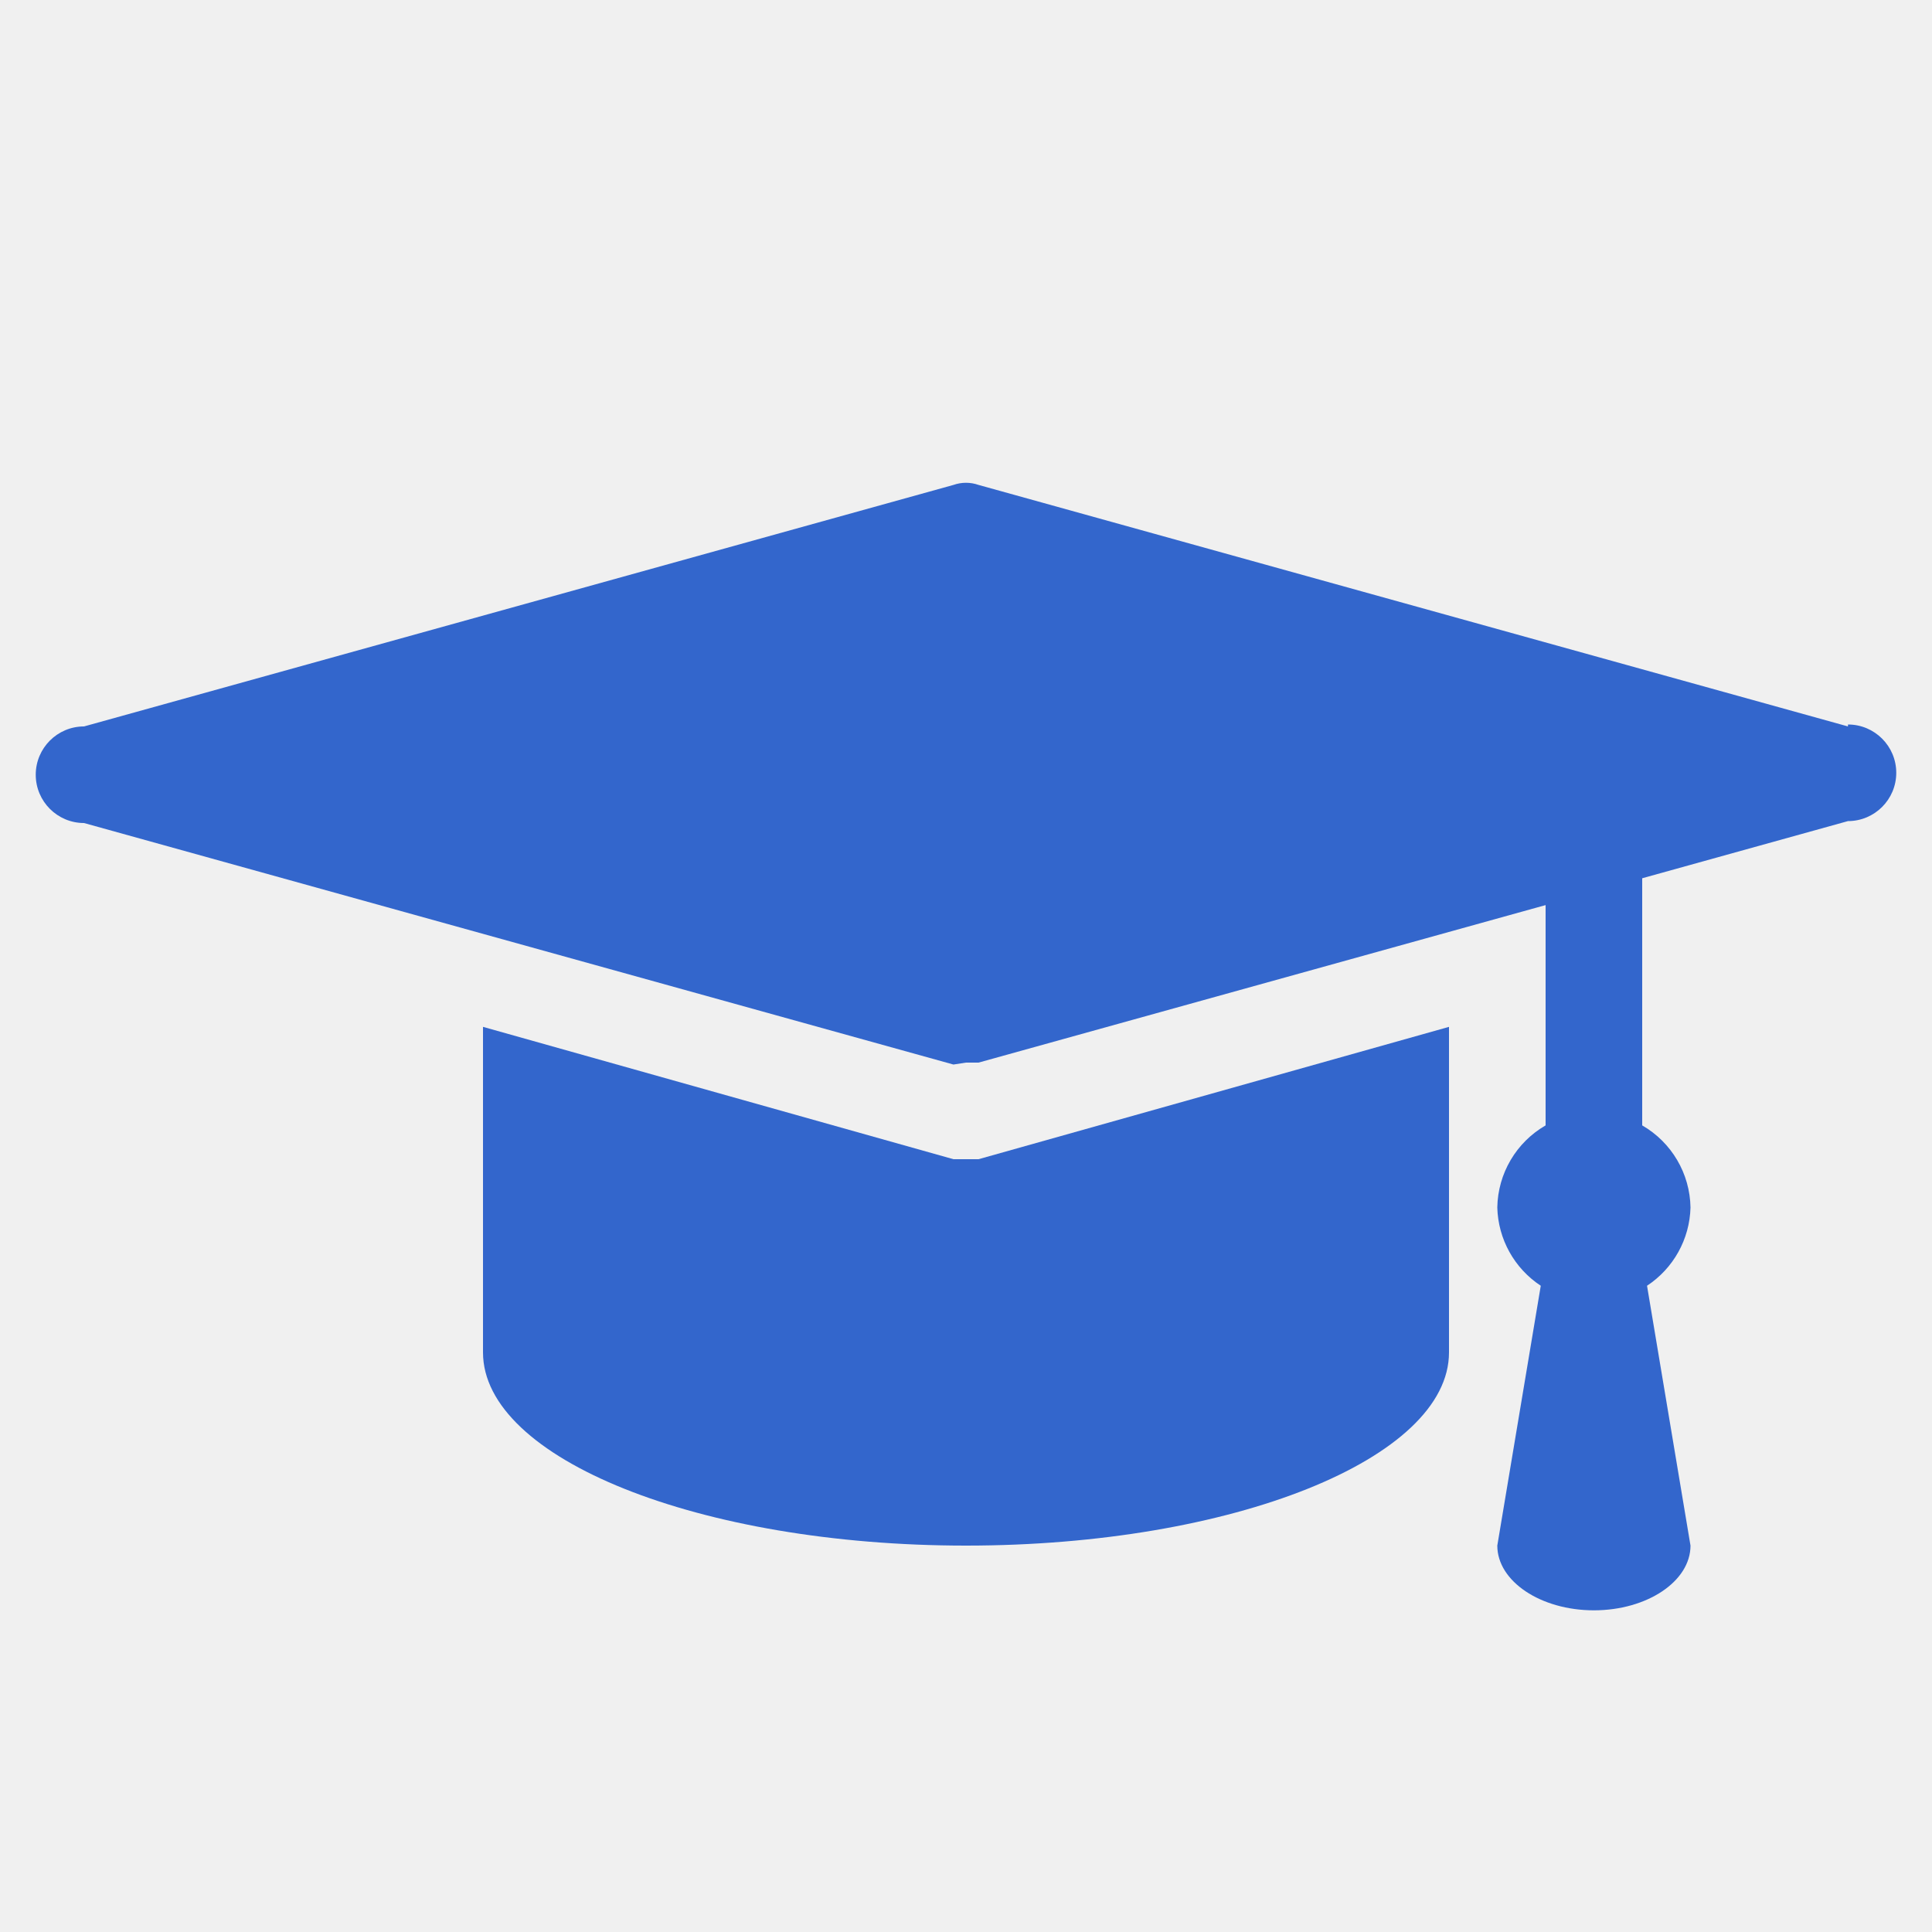
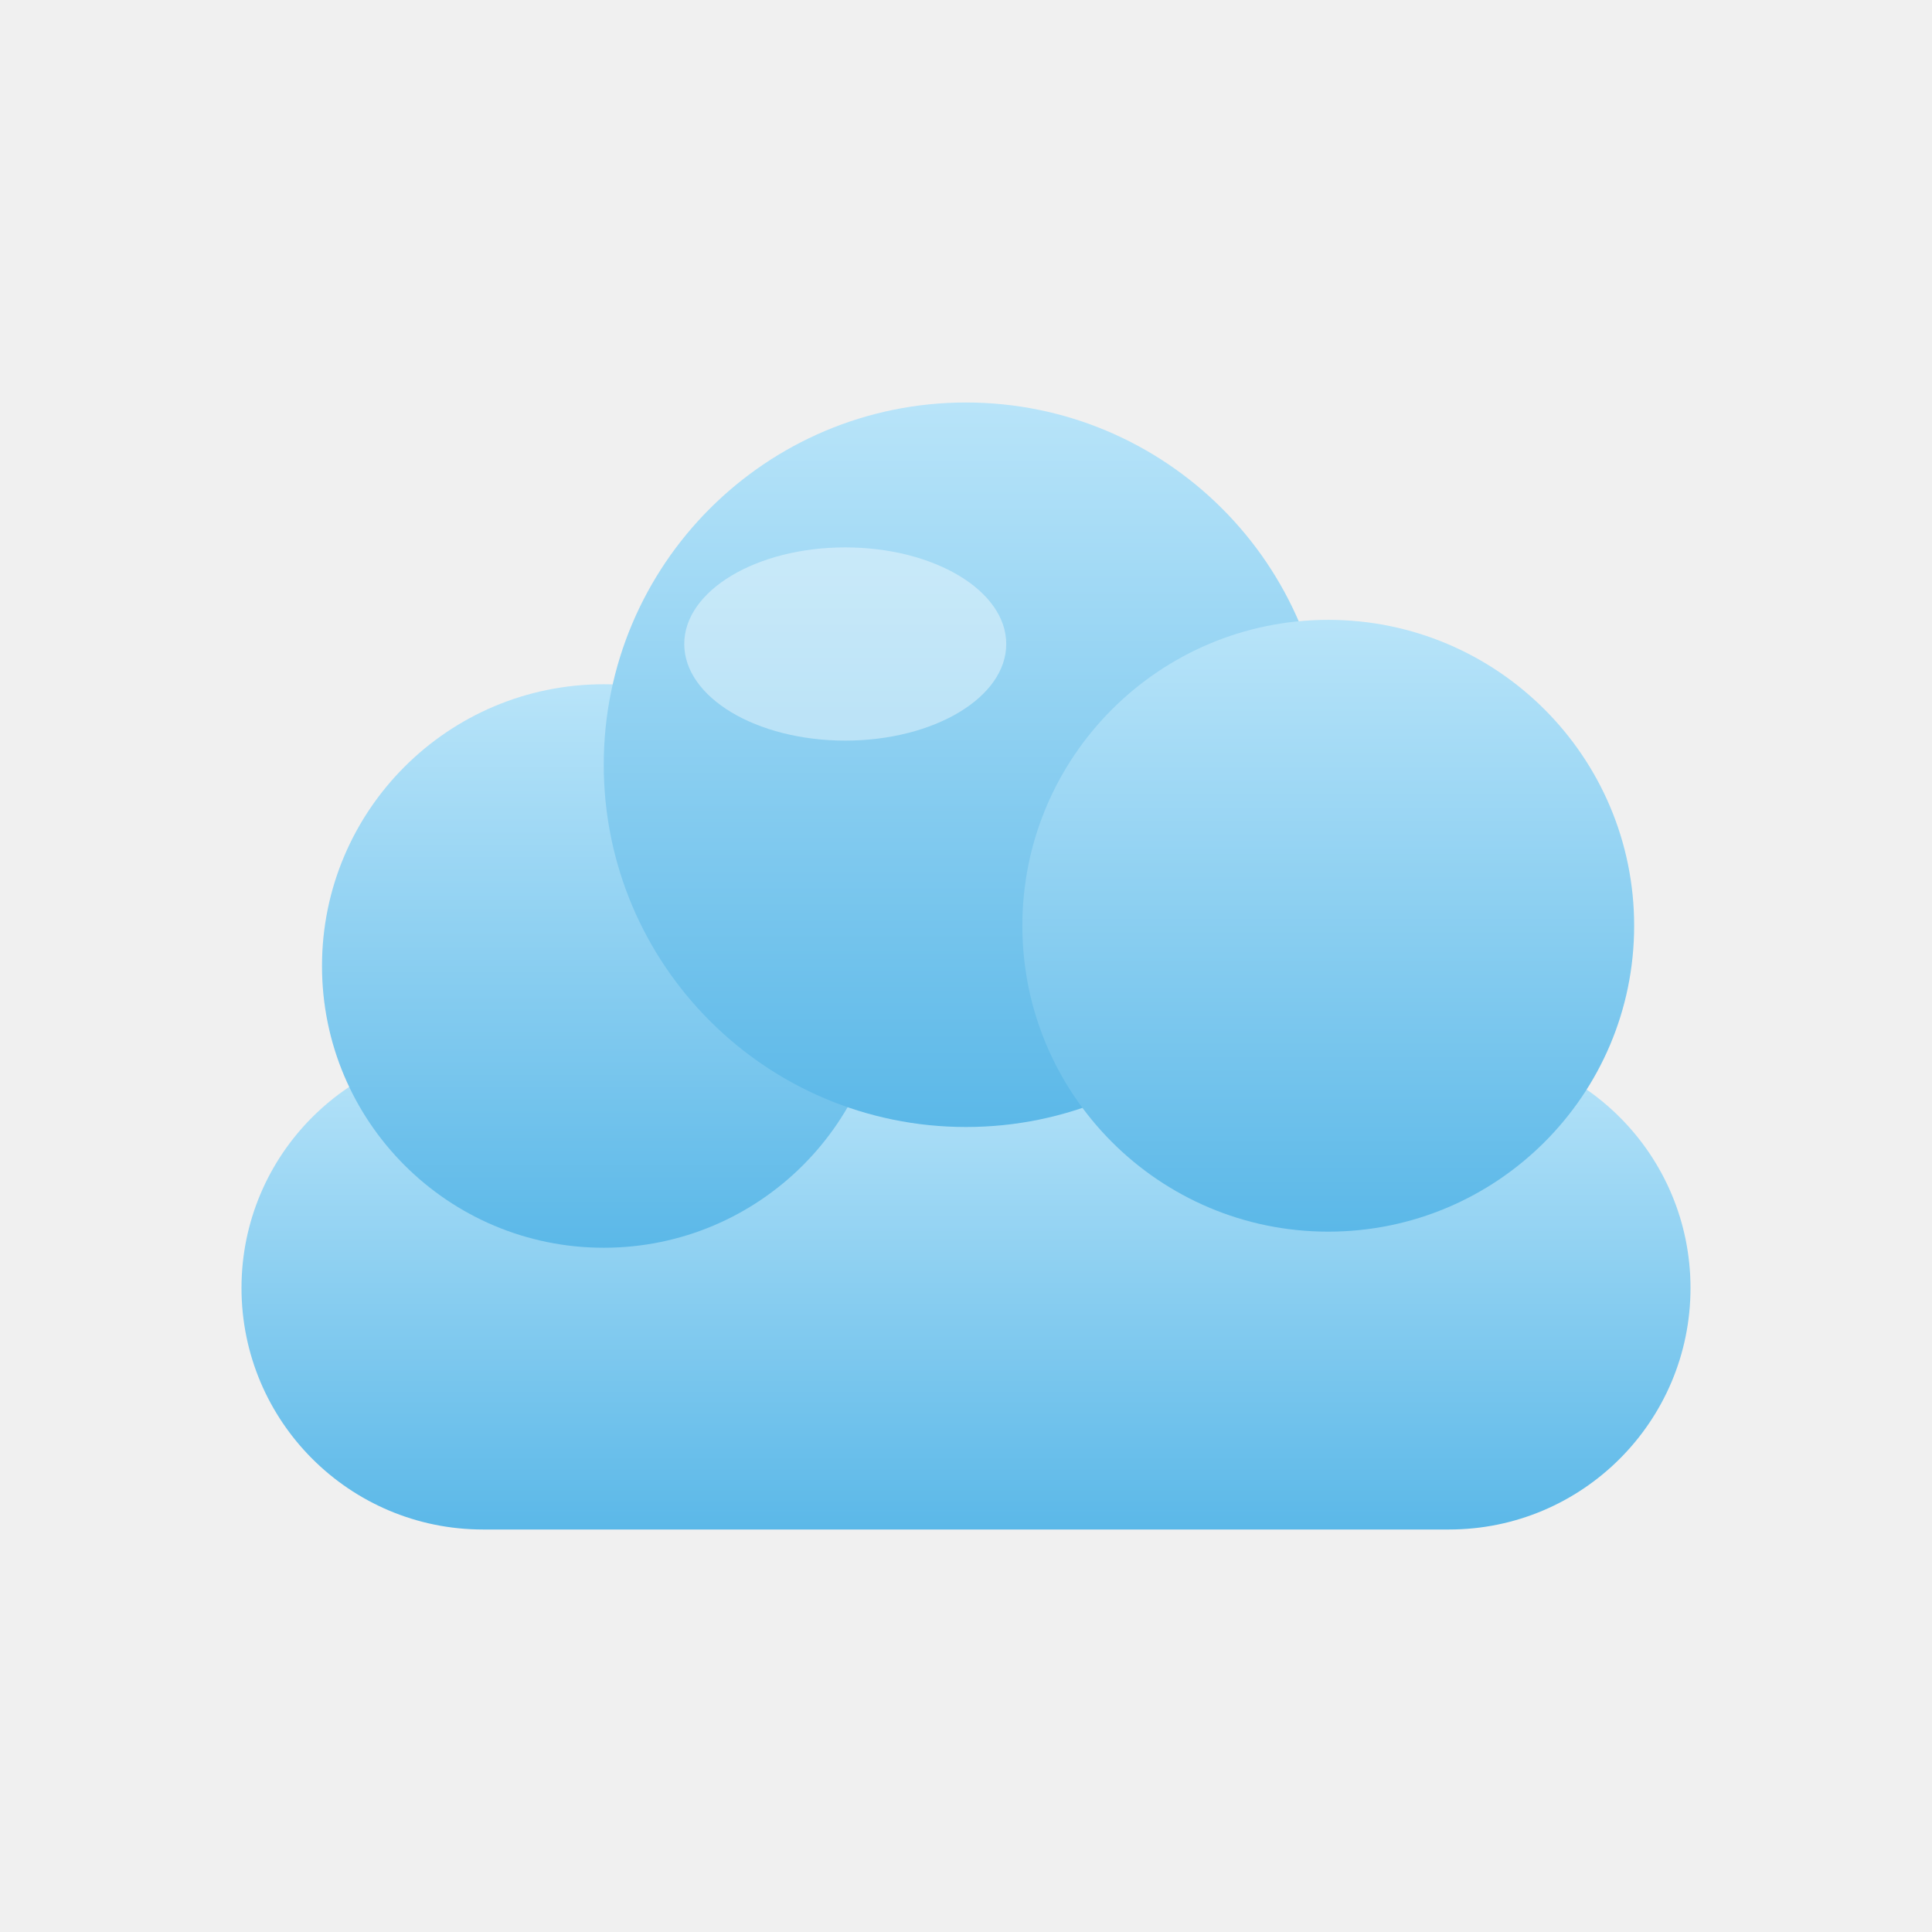
- <svg xmlns="http://www.w3.org/2000/svg" viewBox="2 2 20 20">
-   <path d="M12.13,14,12,14l-.13,0L7,12.63V16c0,1.1,2.24,2,5,2s5-.9,5-2V12.63Z" fill="#36c" />
-   <path d="M21.13,9.52l-9-2.5a.39.39,0,0,0-.26,0l-9,2.5a.5.5,0,0,0,0,1l9,2.5L12,13l.13,0,9-2.5a.5.5,0,0,0,0-1Z" fill="#36c" />
-   <path d="M19.5,14.5a1,1,0,0,0-.5-.85V10H18v3.65a1,1,0,0,0-.5.85,1,1,0,0,0,.45.81L17.5,18c0,.37.45.67,1,.67s1-.3,1-.67l-.45-2.69A1,1,0,0,0,19.5,14.5Z" fill="#36c" />
+ <svg xmlns="http://www.w3.org/2000/svg" viewBox="0 0 24 24">
+   <defs>
+     <linearGradient id="g" x1="0%" y1="0%" x2="0%" y2="100%">
+       <stop offset="0%" stop-color="#b8e4f9" />
+       <stop offset="100%" stop-color="#5bb8e8" />
+     </linearGradient>
+   </defs>
+   <rect x="3" y="13" width="18" height="6" rx="3" fill="url(#g)" />
+   <circle cx="7.5" cy="12" r="3.5" fill="url(#g)" />
+   <circle cx="12" cy="9.5" r="4.5" fill="url(#g)" />
+   <circle cx="16.5" cy="11.5" r="3.8" fill="url(#g)" />
+   <ellipse cx="10.5" cy="8" rx="2" ry="1.2" fill="white" opacity="0.4" />
</svg>
